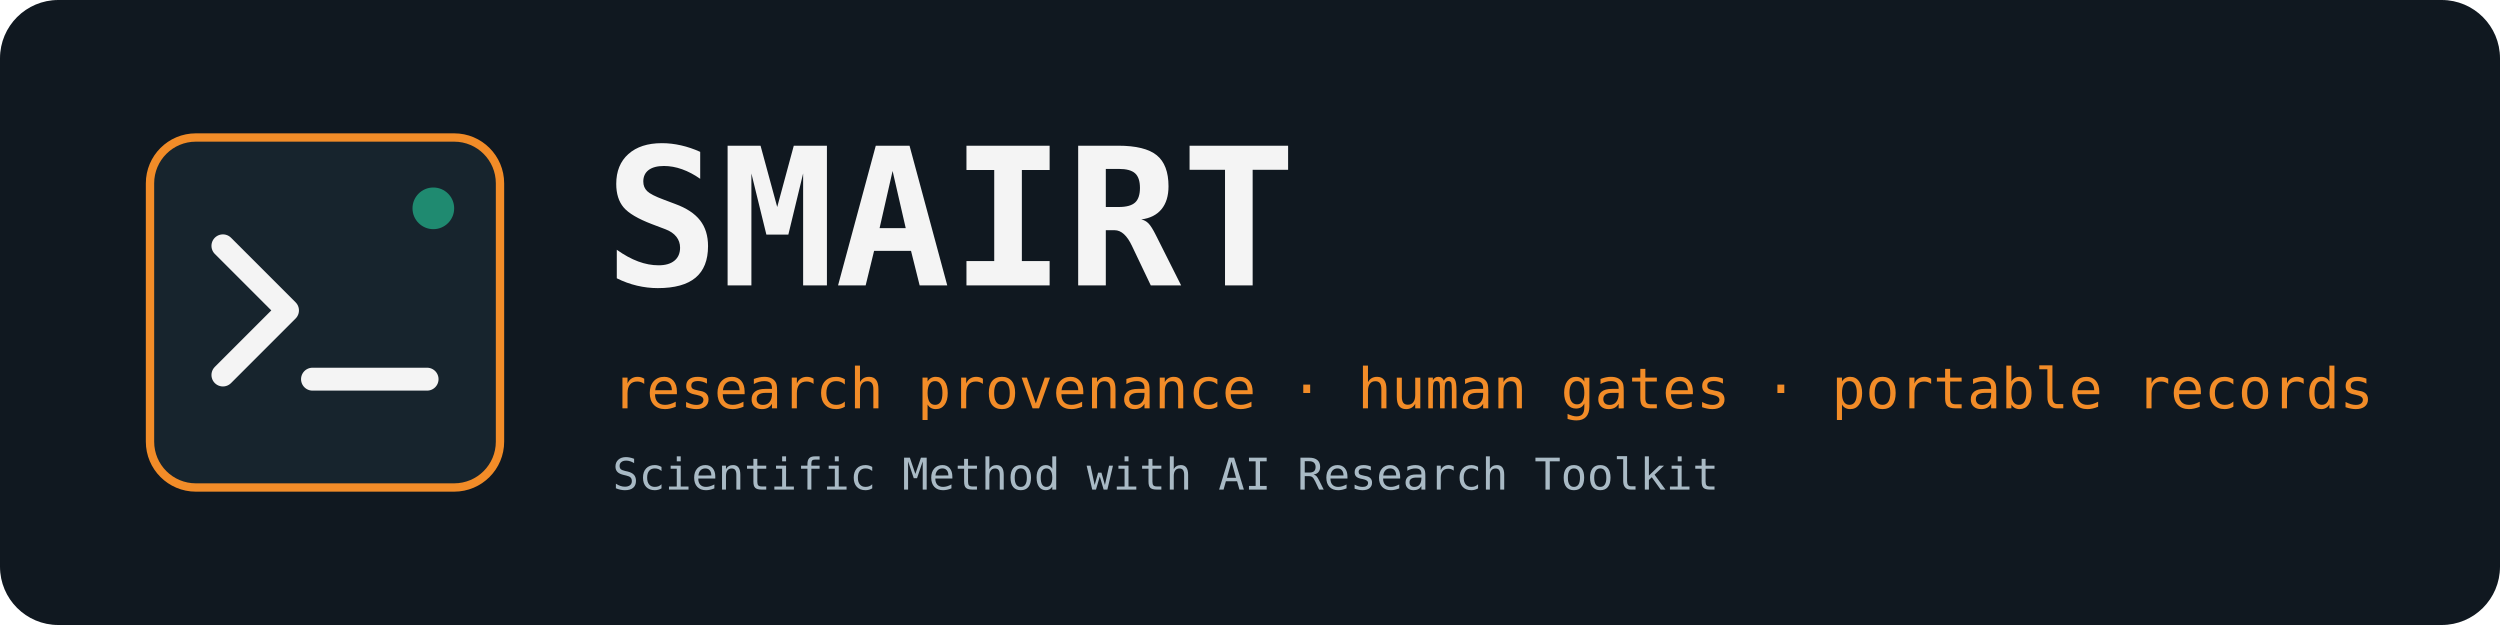
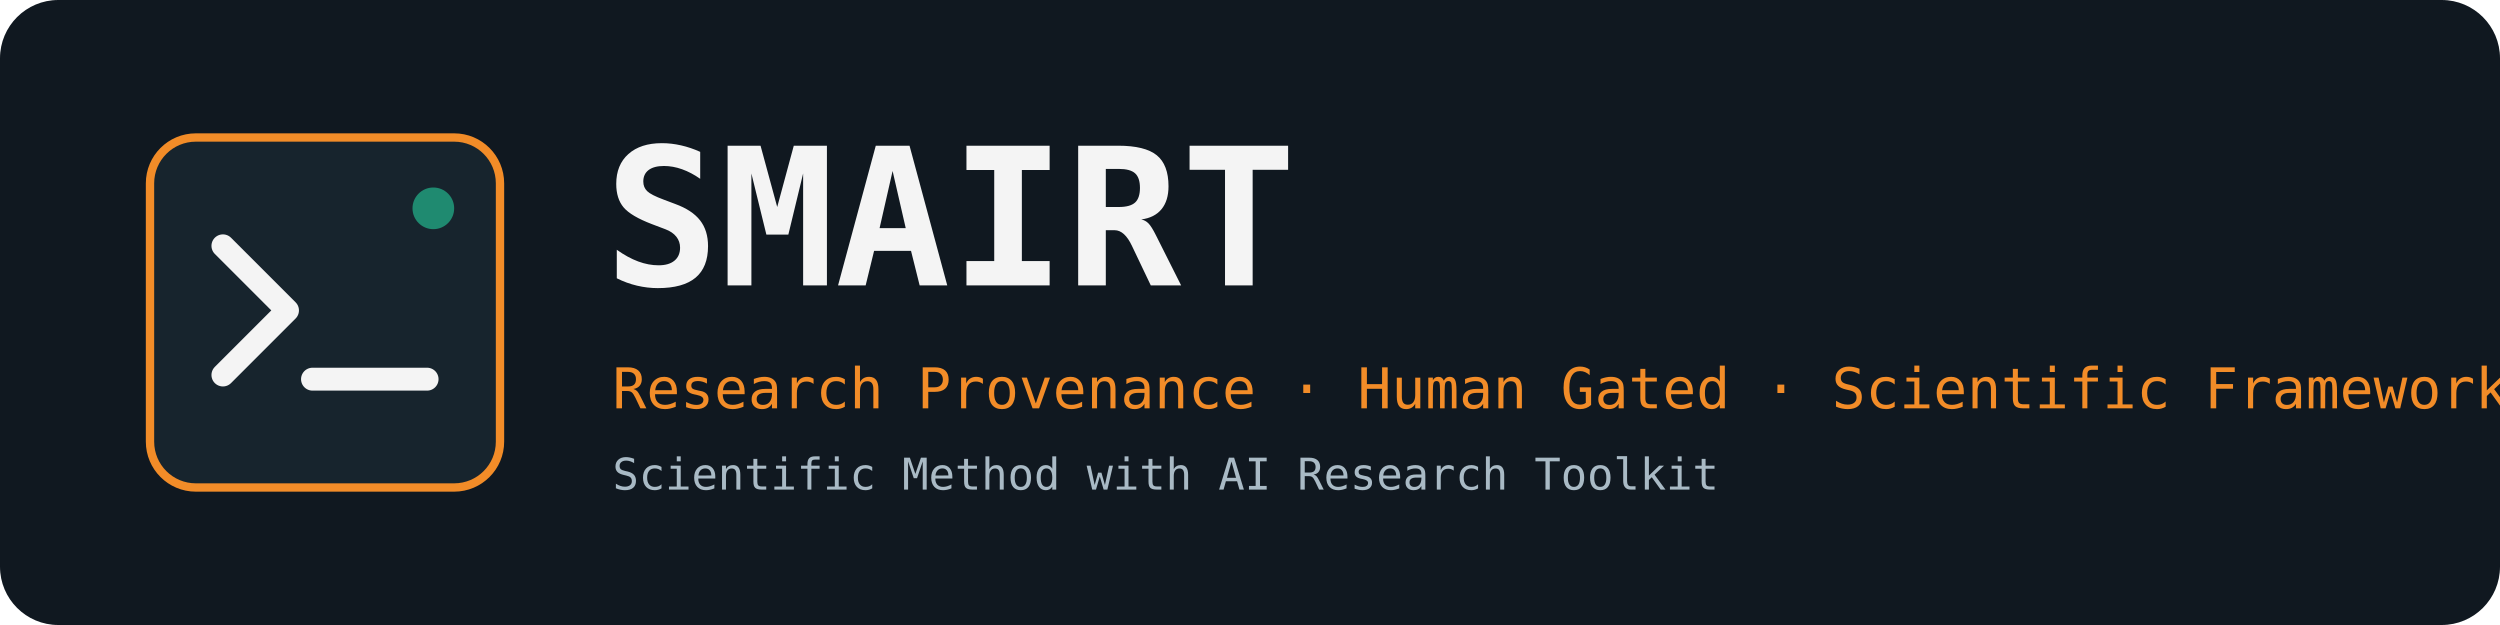
<svg xmlns="http://www.w3.org/2000/svg" viewBox="0 0 1200 300" role="img" aria-labelledby="title desc">
  <rect width="1200" height="300" rx="28" fill="#101820" />
  <g transform="translate(72 66)">
    <rect width="168" height="168" rx="22" fill="#17242d" stroke="#f28c28" stroke-width="4" />
    <path d="m35 52 31 31-31 31M78 116h55" fill="none" stroke="#f4f4f4" stroke-width="11" stroke-linecap="round" stroke-linejoin="round" />
    <circle cx="136" cy="34" r="10" fill="#1f8a70" />
  </g>
  <text x="290" y="137" fill="#f4f4f4" font-family="ui-monospace, SFMono-Regular, Menlo, monospace" font-size="92" font-weight="700">SMAIRT</text>
-   <text x="294" y="196" fill="#f28c28" font-family="ui-monospace, SFMono-Regular, Menlo, monospace" font-size="27">research provenance · human gates · portable records</text>
+   <text x="294" y="196" fill="#f28c28" font-family="ui-monospace, SFMono-Regular, Menlo, monospace" font-size="27">Research Provenance · Human Gated · Scientific Framework</text>
  <text x="294" y="235" fill="#a9bac5" font-family="ui-monospace, SFMono-Regular, Menlo, monospace" font-size="21">Scientific Method with AI Research Toolkit</text>
</svg>
